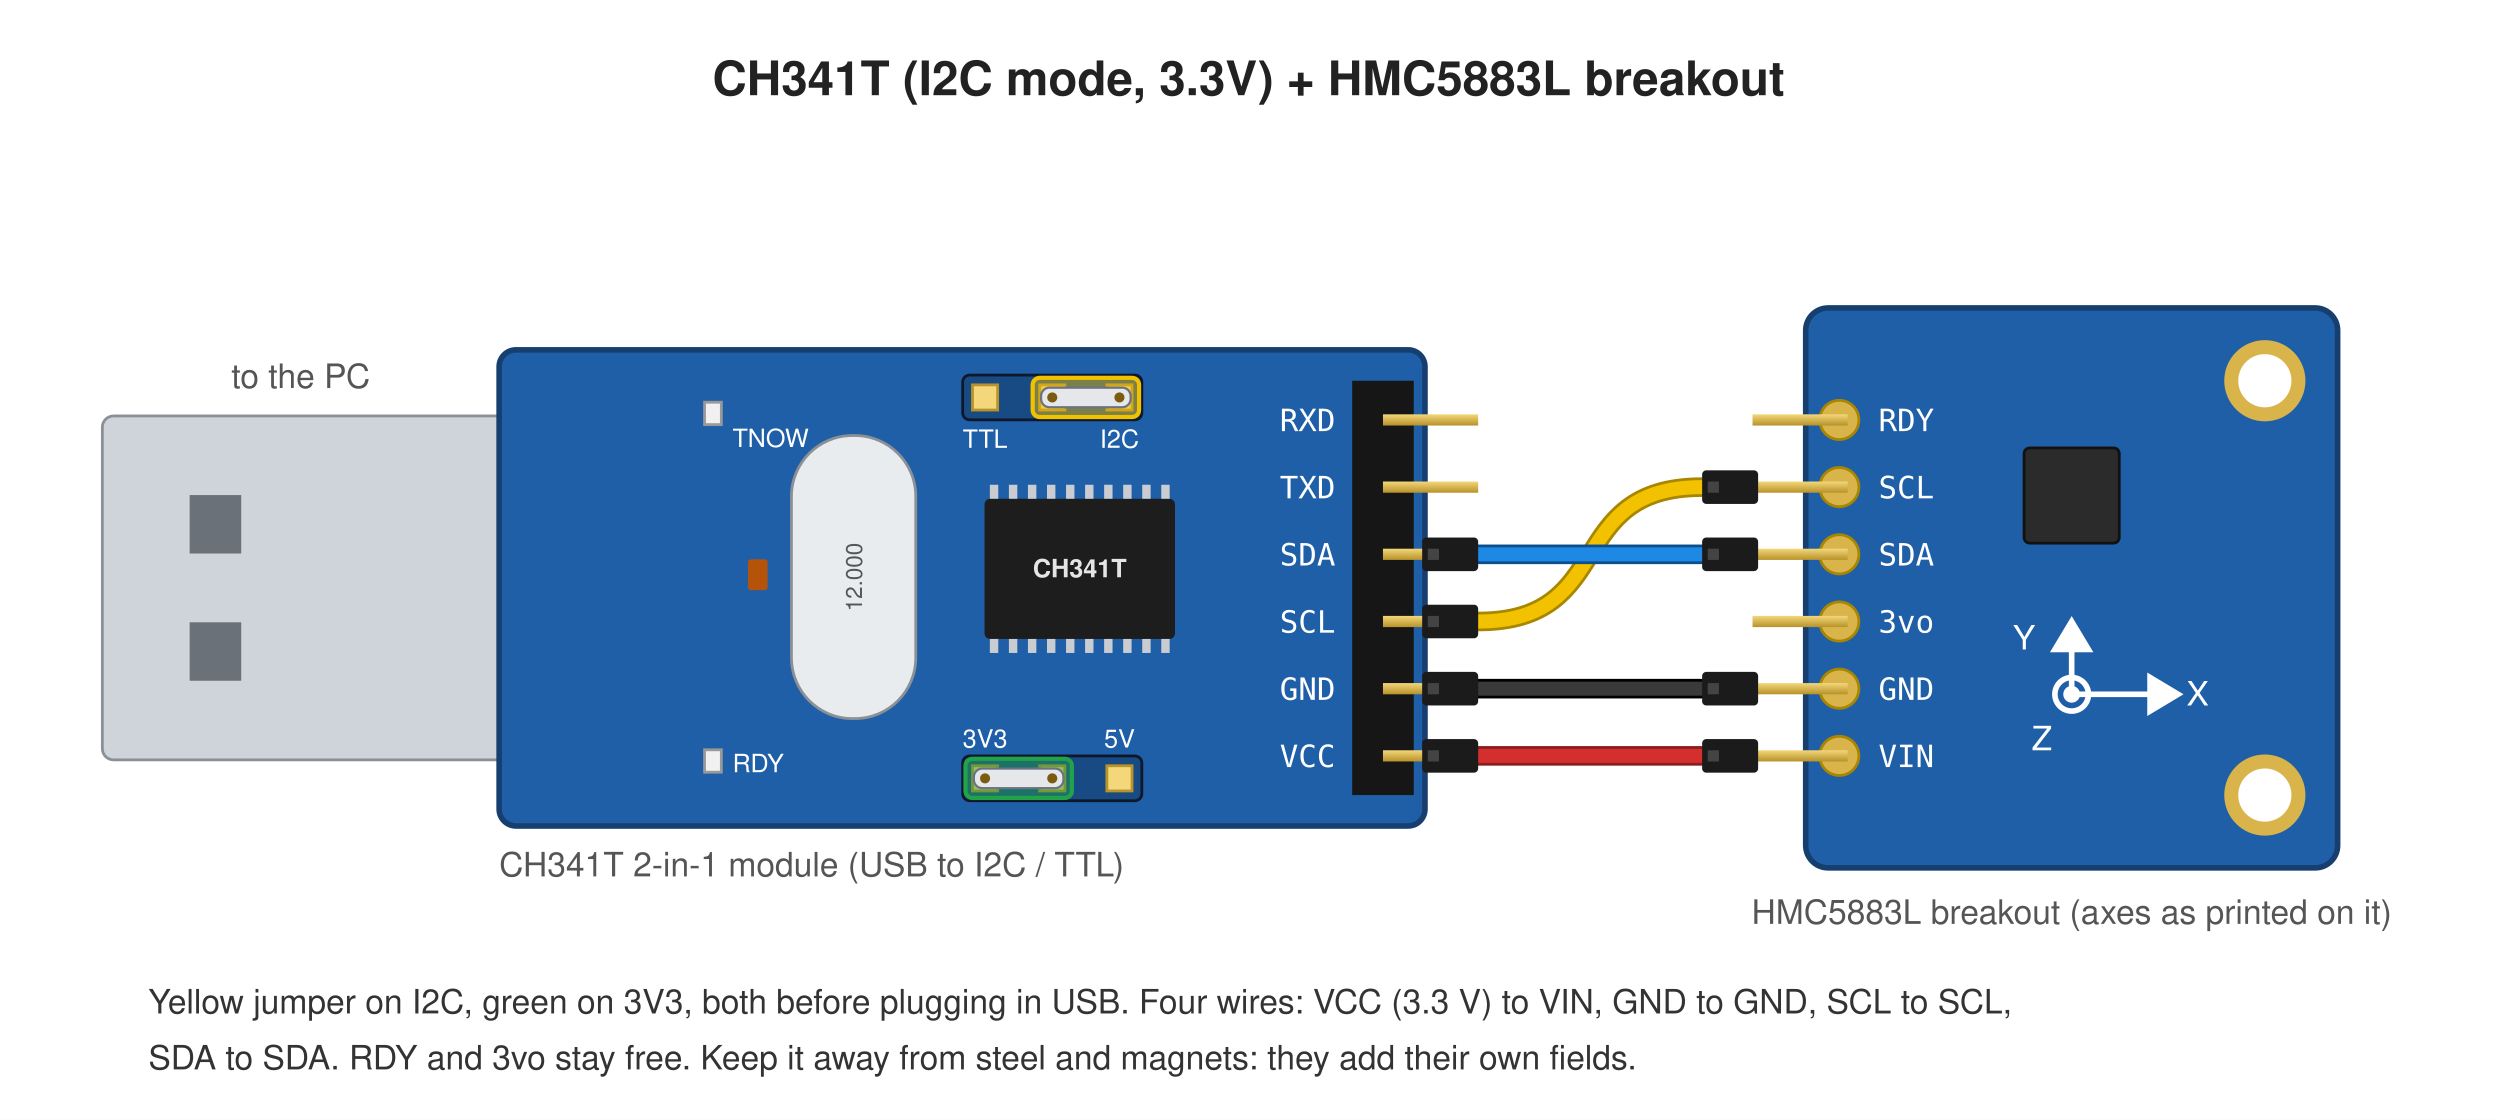
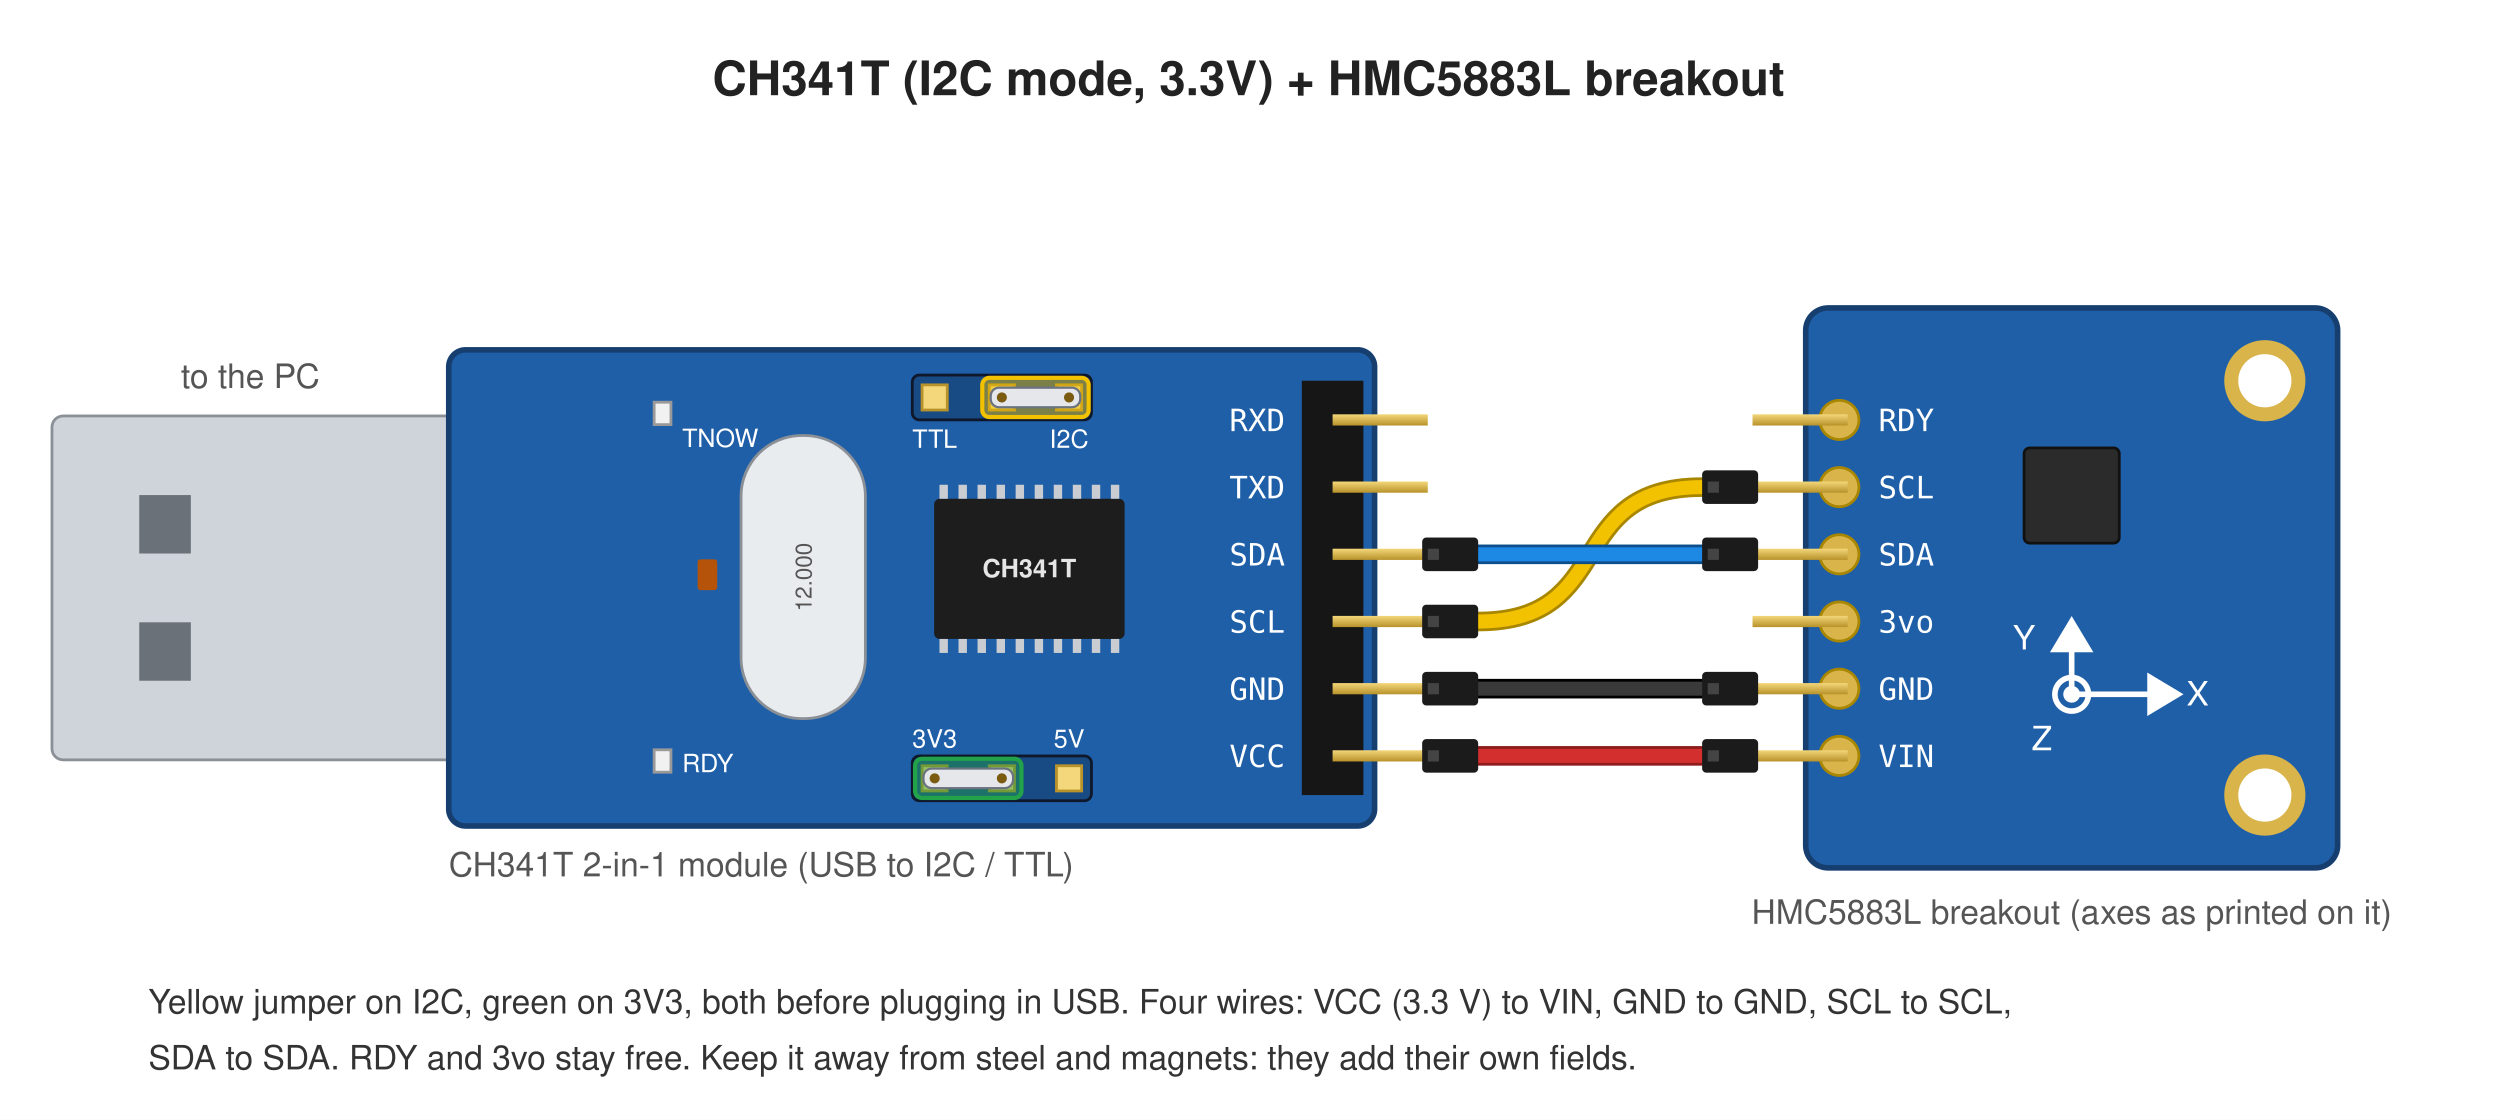
<svg xmlns="http://www.w3.org/2000/svg" viewBox="0 0 893 400" width="893" height="400" font-family="Helvetica, Arial, sans-serif">
  <style>@media (prefers-color-scheme: dark) { .bg { fill-opacity: 0.85 } }</style>
  <defs>
    <linearGradient id="metal" x1="0" y1="0" x2="0" y2="1">
      <stop offset="0" stop-color="#e9ecef" />
      <stop offset="0.5" stop-color="#b8bec5" />
      <stop offset="1" stop-color="#d9dde1" />
    </linearGradient>
    <linearGradient id="pin" x1="0" y1="0" x2="0" y2="1">
      <stop offset="0" stop-color="#f3d77a" />
      <stop offset="1" stop-color="#b8922a" />
    </linearGradient>
    <g id="dupont">
      <rect x="0" y="-6" width="20" height="12" rx="1.5" fill="#1b1b1b" />
      <rect x="2" y="-2" width="4" height="4" fill="#444" />
    </g>
  </defs>
  <rect class="bg" width="893" height="400" fill="#ffffff" />
  <text x="446" y="34" text-anchor="middle" font-size="17" font-weight="bold" fill="#222">CH341T (I2C mode, 3.3V) + HMC5883L breakout</text>
-   <text x="107.425" y="138.583" text-anchor="middle" font-size="12" fill="#555">to the PC</text>
-   <rect x="36.559" y="148.583" width="179.528" height="122.835" rx="4" fill="#cfd4da" stroke="#8a9096" />
-   <rect x="67.74" y="176.835" width="18.425" height="20.882" fill="#6b7178" />
-   <rect x="67.74" y="222.283" width="18.425" height="20.882" fill="#6b7178" />
-   <rect x="178.291" y="124.961" width="330.709" height="170.079" rx="6" fill="#1f5fa8" stroke="#163f70" stroke-width="2" />
-   <text x="178.291" y="313.039" font-size="12" fill="#555">CH341T 2-in-1 module (USB to I2C / TTL)</text>
-   <rect x="483.0" y="136.0" width="22" height="148.0" fill="#161616" />
+   <text x="89.425" y="138.583" text-anchor="middle" font-size="12" fill="#555">to the PC</text>
+   <rect x="18.559" y="148.583" width="179.528" height="122.835" rx="4" fill="#cfd4da" stroke="#8a9096" />
+   <rect x="49.74" y="176.835" width="18.425" height="20.882" fill="#6b7178" />
+   <rect x="49.74" y="222.283" width="18.425" height="20.882" fill="#6b7178" />
+   <rect x="160.291" y="124.961" width="330.709" height="170.079" rx="6" fill="#1f5fa8" stroke="#163f70" stroke-width="2" />
+   <text x="160.291" y="313.039" font-size="12" fill="#555">CH341T 2-in-1 module (USB to I2C / TTL)</text>
+   <rect x="465.0" y="136.0" width="22" height="148.0" fill="#161616" />
  <g fill="url(#pin)">
-     <rect x="494.0" y="148.0" width="34.0" height="4" />
-     <rect x="494.0" y="172.0" width="34.0" height="4" />
-     <rect x="494.0" y="196.0" width="34.0" height="4" />
-     <rect x="494.0" y="220.0" width="34.0" height="4" />
-     <rect x="494.0" y="244.0" width="34.0" height="4" />
-     <rect x="494.0" y="268.0" width="34.0" height="4" />
+     <rect x="476.0" y="148.0" width="34.0" height="4" />
+     <rect x="476.0" y="172.0" width="34.0" height="4" />
+     <rect x="476.0" y="196.0" width="34.0" height="4" />
+     <rect x="476.0" y="220.0" width="34.0" height="4" />
+     <rect x="476.0" y="244.0" width="34.0" height="4" />
+     <rect x="476.0" y="268.0" width="34.0" height="4" />
  </g>
  <g font-size="11" fill="#fff" font-family="Menlo, Consolas, monospace" text-anchor="end">
-     <text x="477.0" y="154.0">RXD</text>
-     <text x="477.0" y="178.0">TXD</text>
-     <text x="477.0" y="202.0">SDA</text>
-     <text x="477.0" y="226.0">SCL</text>
-     <text x="477.0" y="250.0">GND</text>
-     <text x="477.0" y="274.0">VCC</text>
+     <text x="459.0" y="154.0">RXD</text>
+     <text x="459.0" y="178.0">TXD</text>
+     <text x="459.0" y="202.0">SDA</text>
+     <text x="459.0" y="226.0">SCL</text>
+     <text x="459.0" y="250.0">GND</text>
+     <text x="459.0" y="274.0">VCC</text>
  </g>
-   <rect x="351.677" y="178.157" width="68.031" height="50.079" rx="2" fill="#1d1d1d" />
-   <rect x="353.579" y="173.157" width="3" height="5" fill="#c9ccd1" />
-   <rect x="353.579" y="228.236" width="3" height="5" fill="#c9ccd1" />
-   <rect x="360.382" y="173.157" width="3" height="5" fill="#c9ccd1" />
-   <rect x="360.382" y="228.236" width="3" height="5" fill="#c9ccd1" />
-   <rect x="367.185" y="173.157" width="3" height="5" fill="#c9ccd1" />
-   <rect x="367.185" y="228.236" width="3" height="5" fill="#c9ccd1" />
-   <rect x="373.988" y="173.157" width="3" height="5" fill="#c9ccd1" />
-   <rect x="373.988" y="228.236" width="3" height="5" fill="#c9ccd1" />
-   <rect x="380.791" y="173.157" width="3" height="5" fill="#c9ccd1" />
-   <rect x="380.791" y="228.236" width="3" height="5" fill="#c9ccd1" />
-   <rect x="387.594" y="173.157" width="3" height="5" fill="#c9ccd1" />
-   <rect x="387.594" y="228.236" width="3" height="5" fill="#c9ccd1" />
-   <rect x="394.398" y="173.157" width="3" height="5" fill="#c9ccd1" />
-   <rect x="394.398" y="228.236" width="3" height="5" fill="#c9ccd1" />
-   <rect x="401.201" y="173.157" width="3" height="5" fill="#c9ccd1" />
-   <rect x="401.201" y="228.236" width="3" height="5" fill="#c9ccd1" />
-   <rect x="408.004" y="173.157" width="3" height="5" fill="#c9ccd1" />
-   <rect x="408.004" y="228.236" width="3" height="5" fill="#c9ccd1" />
-   <rect x="414.807" y="173.157" width="3" height="5" fill="#c9ccd1" />
-   <rect x="414.807" y="228.236" width="3" height="5" fill="#c9ccd1" />
-   <text x="385.693" y="206.197" text-anchor="middle" font-size="9" font-weight="bold" fill="#e5e5e5">CH341T</text>
-   <rect x="282.701" y="155.575" width="44.409" height="101.102" rx="21.732" fill="#e9ecef" stroke="#8a9096" />
-   <text transform="translate(307.9055 206.126) rotate(-90)" text-anchor="middle" font-size="8" fill="#555">12.000</text>
-   <rect x="267.197" y="199.795" width="7" height="11" rx="1" fill="#b45309" />
-   <rect x="343.866" y="133.969" width="64" height="16" rx="2.5" fill="#000" fill-opacity="0.22" stroke="#0f172a" stroke-width="1" />
-   <rect x="395.366" y="137.469" width="9" height="9" fill="#f3d77a" stroke="#b8922a" />
-   <rect x="371.366" y="137.469" width="9" height="9" fill="#f3d77a" stroke="#b8922a" />
-   <rect x="347.366" y="137.469" width="9" height="9" fill="#f3d77a" stroke="#b8922a" />
-   <rect x="368.866" y="134.969" width="38" height="14" rx="2.5" fill="#f2c200" fill-opacity="0.45" stroke="#f2c200" stroke-width="1.5" />
-   <rect x="371.866" y="138.469" width="32" height="7" rx="3" fill="#e5e7eb" stroke="#6b7280" stroke-width="0.8" />
-   <circle cx="375.866" cy="141.969" r="1.8" fill="#7a5b10" />
-   <circle cx="399.866" cy="141.969" r="1.8" fill="#7a5b10" />
-   <rect x="343.866" y="270.031" width="64" height="16" rx="2.5" fill="#000" fill-opacity="0.22" stroke="#0f172a" stroke-width="1" />
-   <rect x="395.366" y="273.531" width="9" height="9" fill="#f3d77a" stroke="#b8922a" />
-   <rect x="371.366" y="273.531" width="9" height="9" fill="#f3d77a" stroke="#b8922a" />
-   <rect x="347.366" y="273.531" width="9" height="9" fill="#f3d77a" stroke="#b8922a" />
-   <rect x="344.866" y="271.031" width="38" height="14" rx="2.5" fill="#22a34a" fill-opacity="0.45" stroke="#22a34a" stroke-width="1.5" />
-   <rect x="347.866" y="274.531" width="32" height="7" rx="3" fill="#e5e7eb" stroke="#6b7280" stroke-width="0.8" />
-   <circle cx="351.866" cy="278.031" r="1.8" fill="#7a5b10" />
-   <circle cx="375.866" cy="278.031" r="1.8" fill="#7a5b10" />
-   <text x="399.866" y="159.969" text-anchor="middle" font-size="9" fill="#fff">I2C</text>
-   <text x="351.866" y="159.969" text-anchor="middle" font-size="9" fill="#fff">TTL</text>
-   <text x="399.866" y="267.031" text-anchor="middle" font-size="9" fill="#fff">5V</text>
-   <text x="351.866" y="267.031" text-anchor="middle" font-size="9" fill="#fff">3V3</text>
-   <rect x="251.661" y="143.669" width="6" height="8" fill="#f1f1f1" stroke="#999" />
-   <text x="261.661" y="159.669" font-size="9" fill="#fff">TNOW</text>
-   <rect x="251.661" y="267.827" width="6" height="8" fill="#f1f1f1" stroke="#999" />
-   <text x="261.661" y="275.827" font-size="9" fill="#fff">RDY</text>
+   <rect x="333.677" y="178.157" width="68.031" height="50.079" rx="2" fill="#1d1d1d" />
+   <rect x="335.579" y="173.157" width="3" height="5" fill="#c9ccd1" />
+   <rect x="335.579" y="228.236" width="3" height="5" fill="#c9ccd1" />
+   <rect x="342.382" y="173.157" width="3" height="5" fill="#c9ccd1" />
+   <rect x="342.382" y="228.236" width="3" height="5" fill="#c9ccd1" />
+   <rect x="349.185" y="173.157" width="3" height="5" fill="#c9ccd1" />
+   <rect x="349.185" y="228.236" width="3" height="5" fill="#c9ccd1" />
+   <rect x="355.988" y="173.157" width="3" height="5" fill="#c9ccd1" />
+   <rect x="355.988" y="228.236" width="3" height="5" fill="#c9ccd1" />
+   <rect x="362.791" y="173.157" width="3" height="5" fill="#c9ccd1" />
+   <rect x="362.791" y="228.236" width="3" height="5" fill="#c9ccd1" />
+   <rect x="369.594" y="173.157" width="3" height="5" fill="#c9ccd1" />
+   <rect x="369.594" y="228.236" width="3" height="5" fill="#c9ccd1" />
+   <rect x="376.398" y="173.157" width="3" height="5" fill="#c9ccd1" />
+   <rect x="376.398" y="228.236" width="3" height="5" fill="#c9ccd1" />
+   <rect x="383.201" y="173.157" width="3" height="5" fill="#c9ccd1" />
+   <rect x="383.201" y="228.236" width="3" height="5" fill="#c9ccd1" />
+   <rect x="390.004" y="173.157" width="3" height="5" fill="#c9ccd1" />
+   <rect x="390.004" y="228.236" width="3" height="5" fill="#c9ccd1" />
+   <rect x="396.807" y="173.157" width="3" height="5" fill="#c9ccd1" />
+   <rect x="396.807" y="228.236" width="3" height="5" fill="#c9ccd1" />
+   <text x="367.693" y="206.197" text-anchor="middle" font-size="9" font-weight="bold" fill="#e5e5e5">CH341T</text>
+   <rect x="264.701" y="155.575" width="44.409" height="101.102" rx="21.732" fill="#e9ecef" stroke="#8a9096" />
+   <text transform="translate(289.9055 206.126) rotate(-90)" text-anchor="middle" font-size="8" fill="#555">12.000</text>
+   <rect x="249.197" y="199.795" width="7" height="11" rx="1" fill="#b45309" />
+   <rect x="325.866" y="133.969" width="64" height="16" rx="2.5" fill="#000" fill-opacity="0.22" stroke="#0f172a" stroke-width="1" />
+   <rect x="377.366" y="137.469" width="9" height="9" fill="#f3d77a" stroke="#b8922a" />
+   <rect x="353.366" y="137.469" width="9" height="9" fill="#f3d77a" stroke="#b8922a" />
+   <rect x="329.366" y="137.469" width="9" height="9" fill="#f3d77a" stroke="#b8922a" />
+   <rect x="350.866" y="134.969" width="38" height="14" rx="2.5" fill="#f2c200" fill-opacity="0.45" stroke="#f2c200" stroke-width="1.5" />
+   <rect x="353.866" y="138.469" width="32" height="7" rx="3" fill="#e5e7eb" stroke="#6b7280" stroke-width="0.8" />
+   <circle cx="357.866" cy="141.969" r="1.8" fill="#7a5b10" />
+   <circle cx="381.866" cy="141.969" r="1.8" fill="#7a5b10" />
+   <rect x="325.866" y="270.031" width="64" height="16" rx="2.5" fill="#000" fill-opacity="0.22" stroke="#0f172a" stroke-width="1" />
+   <rect x="377.366" y="273.531" width="9" height="9" fill="#f3d77a" stroke="#b8922a" />
+   <rect x="353.366" y="273.531" width="9" height="9" fill="#f3d77a" stroke="#b8922a" />
+   <rect x="329.366" y="273.531" width="9" height="9" fill="#f3d77a" stroke="#b8922a" />
+   <rect x="326.866" y="271.031" width="38" height="14" rx="2.5" fill="#22a34a" fill-opacity="0.45" stroke="#22a34a" stroke-width="1.5" />
+   <rect x="329.866" y="274.531" width="32" height="7" rx="3" fill="#e5e7eb" stroke="#6b7280" stroke-width="0.8" />
+   <circle cx="333.866" cy="278.031" r="1.8" fill="#7a5b10" />
+   <circle cx="357.866" cy="278.031" r="1.8" fill="#7a5b10" />
+   <text x="381.866" y="159.969" text-anchor="middle" font-size="9" fill="#fff">I2C</text>
+   <text x="333.866" y="159.969" text-anchor="middle" font-size="9" fill="#fff">TTL</text>
+   <text x="381.866" y="267.031" text-anchor="middle" font-size="9" fill="#fff">5V</text>
+   <text x="333.866" y="267.031" text-anchor="middle" font-size="9" fill="#fff">3V3</text>
+   <rect x="233.661" y="143.669" width="6" height="8" fill="#f1f1f1" stroke="#999" />
+   <text x="243.661" y="159.669" font-size="9" fill="#fff">TNOW</text>
+   <rect x="233.661" y="267.827" width="6" height="8" fill="#f1f1f1" stroke="#999" />
+   <text x="243.661" y="275.827" font-size="9" fill="#fff">RDY</text>
  <g transform="translate(33 0)">
    <rect x="612" y="110" width="190" height="200" rx="8" fill="#1f5fa8" stroke="#163f70" stroke-width="2" />
    <circle cx="776" cy="136" r="12" fill="#fff" stroke="#d9b44a" stroke-width="5" />
    <circle cx="776" cy="284" r="12" fill="#fff" stroke="#d9b44a" stroke-width="5" />
    <g fill="#d9b44a" stroke="#a88600">
      <circle cx="624" cy="150" r="7" />
      <circle cx="624" cy="174" r="7" />
      <circle cx="624" cy="198" r="7" />
      <circle cx="624" cy="222" r="7" />
      <circle cx="624" cy="246" r="7" />
      <circle cx="624" cy="270" r="7" />
    </g>
    <g fill="url(#pin)">
      <rect x="593" y="148" width="34" height="4" />
      <rect x="593" y="172" width="34" height="4" />
      <rect x="593" y="196" width="34" height="4" />
      <rect x="593" y="220" width="34" height="4" />
      <rect x="593" y="244" width="34" height="4" />
      <rect x="593" y="268" width="34" height="4" />
    </g>
    <g font-size="11" fill="#fff" font-family="Menlo, Consolas, monospace">
      <text x="638" y="154">RDY</text>
      <text x="638" y="178">SCL</text>
      <text x="638" y="202">SDA</text>
      <text x="638" y="226">3vo</text>
      <text x="638" y="250">GND</text>
      <text x="638" y="274">VIN</text>
    </g>
    <rect x="690" y="160" width="34" height="34" rx="2" fill="#2b2b2b" stroke="#111" />
    <g stroke="#fff" stroke-width="2" fill="#fff" font-size="12" font-family="Helvetica, Arial, sans-serif">
      <line x1="707" y1="248" x2="741" y2="248" />
      <path d="M735 242 L745 248 L735 254 z" />
      <text x="748" y="252" stroke="none">X</text>
      <line x1="707" y1="248" x2="707" y2="226" />
      <path d="M701 232 L707 222 L713 232 z" />
      <text x="694" y="232" stroke="none" text-anchor="end">Y</text>
      <circle cx="707" cy="248" r="6" fill="none" />
      <circle cx="707" cy="248" r="2" />
      <text x="700" y="268" stroke="none" text-anchor="end">Z</text>
    </g>
    <text x="707" y="330" text-anchor="middle" font-size="12" fill="#555">HMC5883L breakout (axes as printed on it)</text>
    <g stroke-linecap="round" fill="none">
      <path d="M495 270 C 545 270, 525 270, 575 270" stroke="#8e1c1c" stroke-width="7" />
      <path d="M495 270 C 545 270, 525 270, 575 270" stroke="#d32f2f" stroke-width="5" />
      <path d="M495 246 C 545 246, 525 246, 575 246" stroke="#000" stroke-width="7" />
      <path d="M495 246 C 545 246, 525 246, 575 246" stroke="#3a3a3a" stroke-width="5" />
      <path d="M495 222 C 545 222, 525 174, 575 174" stroke="#a88600" stroke-width="7" />
      <path d="M495 222 C 545 222, 525 174, 575 174" stroke="#f2c200" stroke-width="5" />
      <path d="M495 198 C 545 198, 525 198, 575 198" stroke="#0d4f8c" stroke-width="7" />
      <path d="M495 198 C 545 198, 525 198, 575 198" stroke="#1e88e5" stroke-width="5" />
    </g>
    <use href="#dupont" x="475" y="270" />
    <use href="#dupont" x="475" y="246" />
    <use href="#dupont" x="475" y="222" />
    <use href="#dupont" x="475" y="198" />
    <use href="#dupont" x="575" y="270" />
    <use href="#dupont" x="575" y="246" />
    <use href="#dupont" x="575" y="174" />
    <use href="#dupont" x="575" y="198" />
    <g font-size="12" fill="#333">
      <text x="20" y="362">Yellow jumper on I2C, green on 3V3, both before plugging in USB. Four wires: VCC (3.3 V) to VIN, GND to GND, SCL to SCL,</text>
      <text x="20" y="382">SDA to SDA. RDY and 3vo stay free. Keep it away from steel and magnets: they add their own fields.</text>
    </g>
  </g>
</svg>
